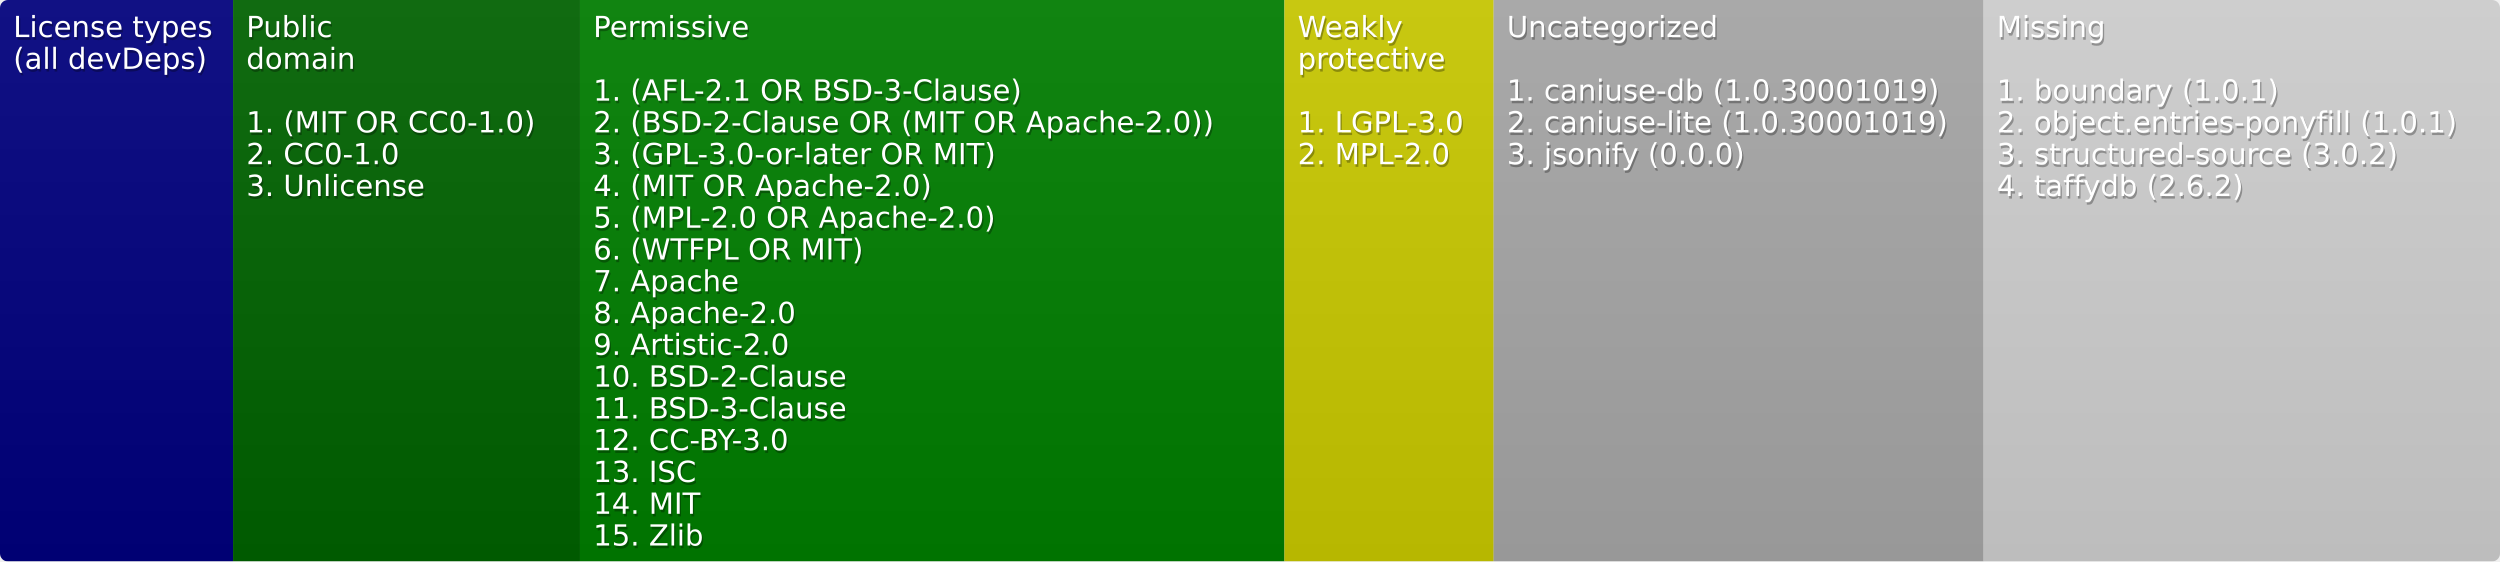
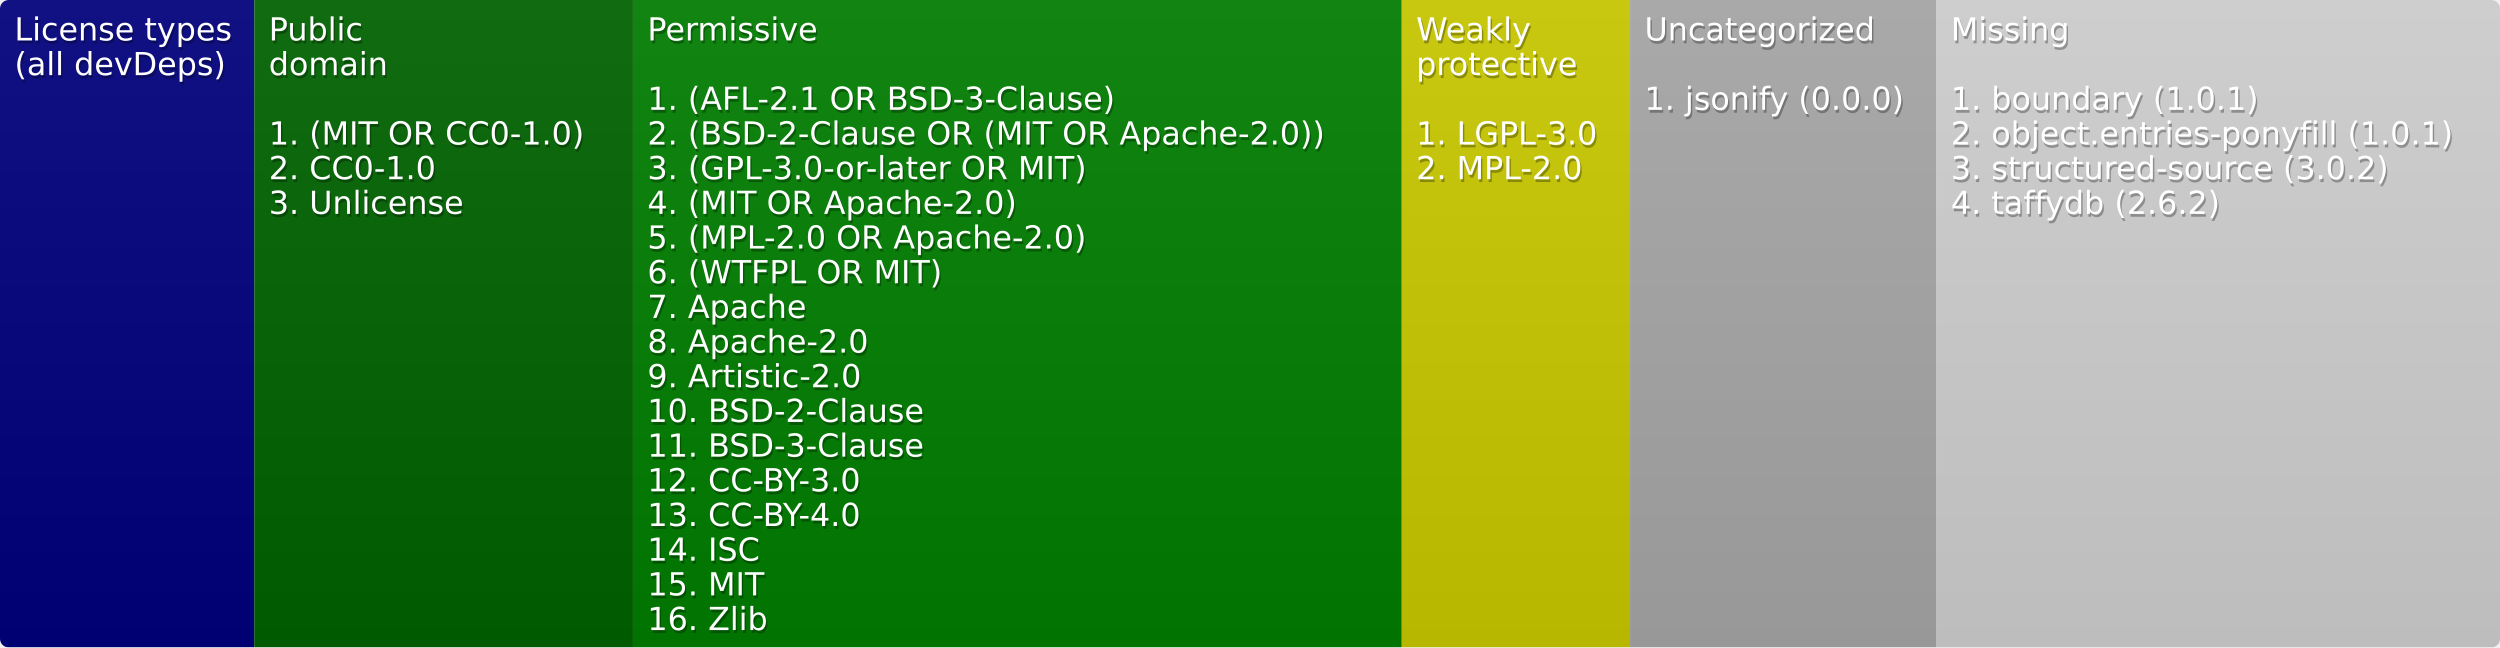
- <svg xmlns="http://www.w3.org/2000/svg" width="944" height="212">
+ <svg xmlns="http://www.w3.org/2000/svg" width="865" height="224">
  <defs>
    <linearGradient id="smooth" x2="0" y2="100%">
      <stop offset="0" stop-color="#aaa" stop-opacity=".1" />
      <stop offset="1" stop-opacity=".1" />
    </linearGradient>
    <style>text{font-size:11px;font-family:Verdana,DejaVu Sans,Geneva,sans-serif}text.shadow{fill:#010101;fill-opacity:.3}text.high{fill:#fff}</style>
    <mask id="round">
      <rect width="100%" height="100%" rx="3" fill="#fff" />
    </mask>
  </defs>
  <g id="bg" mask="url(#round)">
-     <path fill="navy" d="M0 0h88v212H0z" />
-     <path fill="#006400" d="M88 0h131v212H88z" />
-     <path fill="green" d="M219 0h266v212H219z" />
-     <path fill="#cc0" d="M485 0h79v212h-79z" />
-     <path fill="#a9a9a9" d="M564 0h185v212H564z" />
-     <path fill="#d3d3d3" d="M749 0h195v212H749z" />
-     <path fill="url(#smooth)" d="M0 0h944v212H0z" />
+     <path fill="navy" d="M0 0h88v224H0z" />
+     <path fill="#006400" d="M88 0h131v224H88z" />
+     <path fill="green" d="M219 0h266v224H219z" />
+     <path fill="#cc0" d="M485 0h79v224h-79z" />
+     <path fill="#a9a9a9" d="M564 0h106v224H564z" />
+     <path fill="#d3d3d3" d="M670 0h195v224H670z" />
+     <path fill="url(#smooth)" d="M0 0h865v224H0z" />
  </g>
  <g id="fg">
    <text class="shadow" x="5.5" y="15">License types</text>
    <text class="high" x="5" y="14">License types</text>
    <text class="shadow" x="5.5" y="27">(all devDeps)</text>
    <text class="high" x="5" y="26">(all devDeps)</text>
    <text class="shadow" x="93.5" y="15">Public</text>
    <text class="high" x="93" y="14">Public</text>
    <text class="shadow" x="93.5" y="27">domain</text>
    <text class="high" x="93" y="26">domain</text>
    <text class="shadow" x="93.5" y="51">1. (MIT OR CC0-1.0)</text>
    <text class="high" x="93" y="50">1. (MIT OR CC0-1.0)</text>
    <text class="shadow" x="93.5" y="63">2. CC0-1.0</text>
    <text class="high" x="93" y="62">2. CC0-1.0</text>
    <text class="shadow" x="93.5" y="75">3. Unlicense</text>
    <text class="high" x="93" y="74">3. Unlicense</text>
    <text class="shadow" x="224.5" y="15">Permissive</text>
    <text class="high" x="224" y="14">Permissive</text>
    <text class="shadow" x="224.5" y="39">1. (AFL-2.1 OR BSD-3-Clause)</text>
    <text class="high" x="224" y="38">1. (AFL-2.1 OR BSD-3-Clause)</text>
    <text class="shadow" x="224.5" y="51">2. (BSD-2-Clause OR (MIT OR Apache-2.0))</text>
    <text class="high" x="224" y="50">2. (BSD-2-Clause OR (MIT OR Apache-2.0))</text>
    <text class="shadow" x="224.5" y="63">3. (GPL-3.0-or-later OR MIT)</text>
    <text class="high" x="224" y="62">3. (GPL-3.0-or-later OR MIT)</text>
    <text class="shadow" x="224.5" y="75">4. (MIT OR Apache-2.0)</text>
    <text class="high" x="224" y="74">4. (MIT OR Apache-2.0)</text>
    <text class="shadow" x="224.5" y="87">5. (MPL-2.0 OR Apache-2.0)</text>
    <text class="high" x="224" y="86">5. (MPL-2.0 OR Apache-2.0)</text>
    <text class="shadow" x="224.5" y="99">6. (WTFPL OR MIT)</text>
    <text class="high" x="224" y="98">6. (WTFPL OR MIT)</text>
    <text class="shadow" x="224.5" y="111">7. Apache</text>
    <text class="high" x="224" y="110">7. Apache</text>
    <text class="shadow" x="224.5" y="123">8. Apache-2.0</text>
    <text class="high" x="224" y="122">8. Apache-2.0</text>
    <text class="shadow" x="224.5" y="135">9. Artistic-2.0</text>
    <text class="high" x="224" y="134">9. Artistic-2.0</text>
    <text class="shadow" x="224.5" y="147">10. BSD-2-Clause</text>
    <text class="high" x="224" y="146">10. BSD-2-Clause</text>
    <text class="shadow" x="224.5" y="159">11. BSD-3-Clause</text>
    <text class="high" x="224" y="158">11. BSD-3-Clause</text>
    <text class="shadow" x="224.5" y="171">12. CC-BY-3.0</text>
    <text class="high" x="224" y="170">12. CC-BY-3.0</text>
-     <text class="shadow" x="224.5" y="183">13. ISC</text>
-     <text class="high" x="224" y="182">13. ISC</text>
-     <text class="shadow" x="224.5" y="195">14. MIT</text>
-     <text class="high" x="224" y="194">14. MIT</text>
-     <text class="shadow" x="224.5" y="207">15. Zlib</text>
-     <text class="high" x="224" y="206">15. Zlib</text>
+     <text class="shadow" x="224.5" y="183">13. CC-BY-4.0</text>
+     <text class="high" x="224" y="182">13. CC-BY-4.0</text>
+     <text class="shadow" x="224.5" y="195">14. ISC</text>
+     <text class="high" x="224" y="194">14. ISC</text>
+     <text class="shadow" x="224.5" y="207">15. MIT</text>
+     <text class="high" x="224" y="206">15. MIT</text>
+     <text class="shadow" x="224.5" y="219">16. Zlib</text>
+     <text class="high" x="224" y="218">16. Zlib</text>
    <text class="shadow" x="490.5" y="15">Weakly</text>
    <text class="high" x="490" y="14">Weakly</text>
    <text class="shadow" x="490.5" y="27">protective</text>
    <text class="high" x="490" y="26">protective</text>
    <text class="shadow" x="490.5" y="51">1. LGPL-3.0</text>
    <text class="high" x="490" y="50">1. LGPL-3.0</text>
    <text class="shadow" x="490.5" y="63">2. MPL-2.0</text>
    <text class="high" x="490" y="62">2. MPL-2.0</text>
    <text class="shadow" x="569.5" y="15">Uncategorized</text>
    <text class="high" x="569" y="14">Uncategorized</text>
-     <text class="shadow" x="569.5" y="39">1. caniuse-db (1.0.30001019)</text>
-     <text class="high" x="569" y="38">1. caniuse-db (1.0.30001019)</text>
-     <text class="shadow" x="569.5" y="51">2. caniuse-lite (1.0.30001019)</text>
-     <text class="high" x="569" y="50">2. caniuse-lite (1.0.30001019)</text>
-     <text class="shadow" x="569.5" y="63">3. jsonify (0.0.0)</text>
-     <text class="high" x="569" y="62">3. jsonify (0.0.0)</text>
-     <text class="shadow" x="754.5" y="15">Missing</text>
-     <text class="high" x="754" y="14">Missing</text>
-     <text class="shadow" x="754.5" y="39">1. boundary (1.0.1)</text>
-     <text class="high" x="754" y="38">1. boundary (1.0.1)</text>
-     <text class="shadow" x="754.5" y="51">2. object.entries-ponyfill (1.0.1)</text>
-     <text class="high" x="754" y="50">2. object.entries-ponyfill (1.0.1)</text>
-     <text class="shadow" x="754.5" y="63">3. structured-source (3.0.2)</text>
-     <text class="high" x="754" y="62">3. structured-source (3.0.2)</text>
-     <text class="shadow" x="754.5" y="75">4. taffydb (2.6.2)</text>
-     <text class="high" x="754" y="74">4. taffydb (2.6.2)</text>
+     <text class="shadow" x="569.5" y="39">1. jsonify (0.0.0)</text>
+     <text class="high" x="569" y="38">1. jsonify (0.0.0)</text>
+     <text class="shadow" x="675.5" y="15">Missing</text>
+     <text class="high" x="675" y="14">Missing</text>
+     <text class="shadow" x="675.5" y="39">1. boundary (1.0.1)</text>
+     <text class="high" x="675" y="38">1. boundary (1.0.1)</text>
+     <text class="shadow" x="675.5" y="51">2. object.entries-ponyfill (1.0.1)</text>
+     <text class="high" x="675" y="50">2. object.entries-ponyfill (1.0.1)</text>
+     <text class="shadow" x="675.5" y="63">3. structured-source (3.0.2)</text>
+     <text class="high" x="675" y="62">3. structured-source (3.0.2)</text>
+     <text class="shadow" x="675.5" y="75">4. taffydb (2.6.2)</text>
+     <text class="high" x="675" y="74">4. taffydb (2.6.2)</text>
  </g>
</svg>
